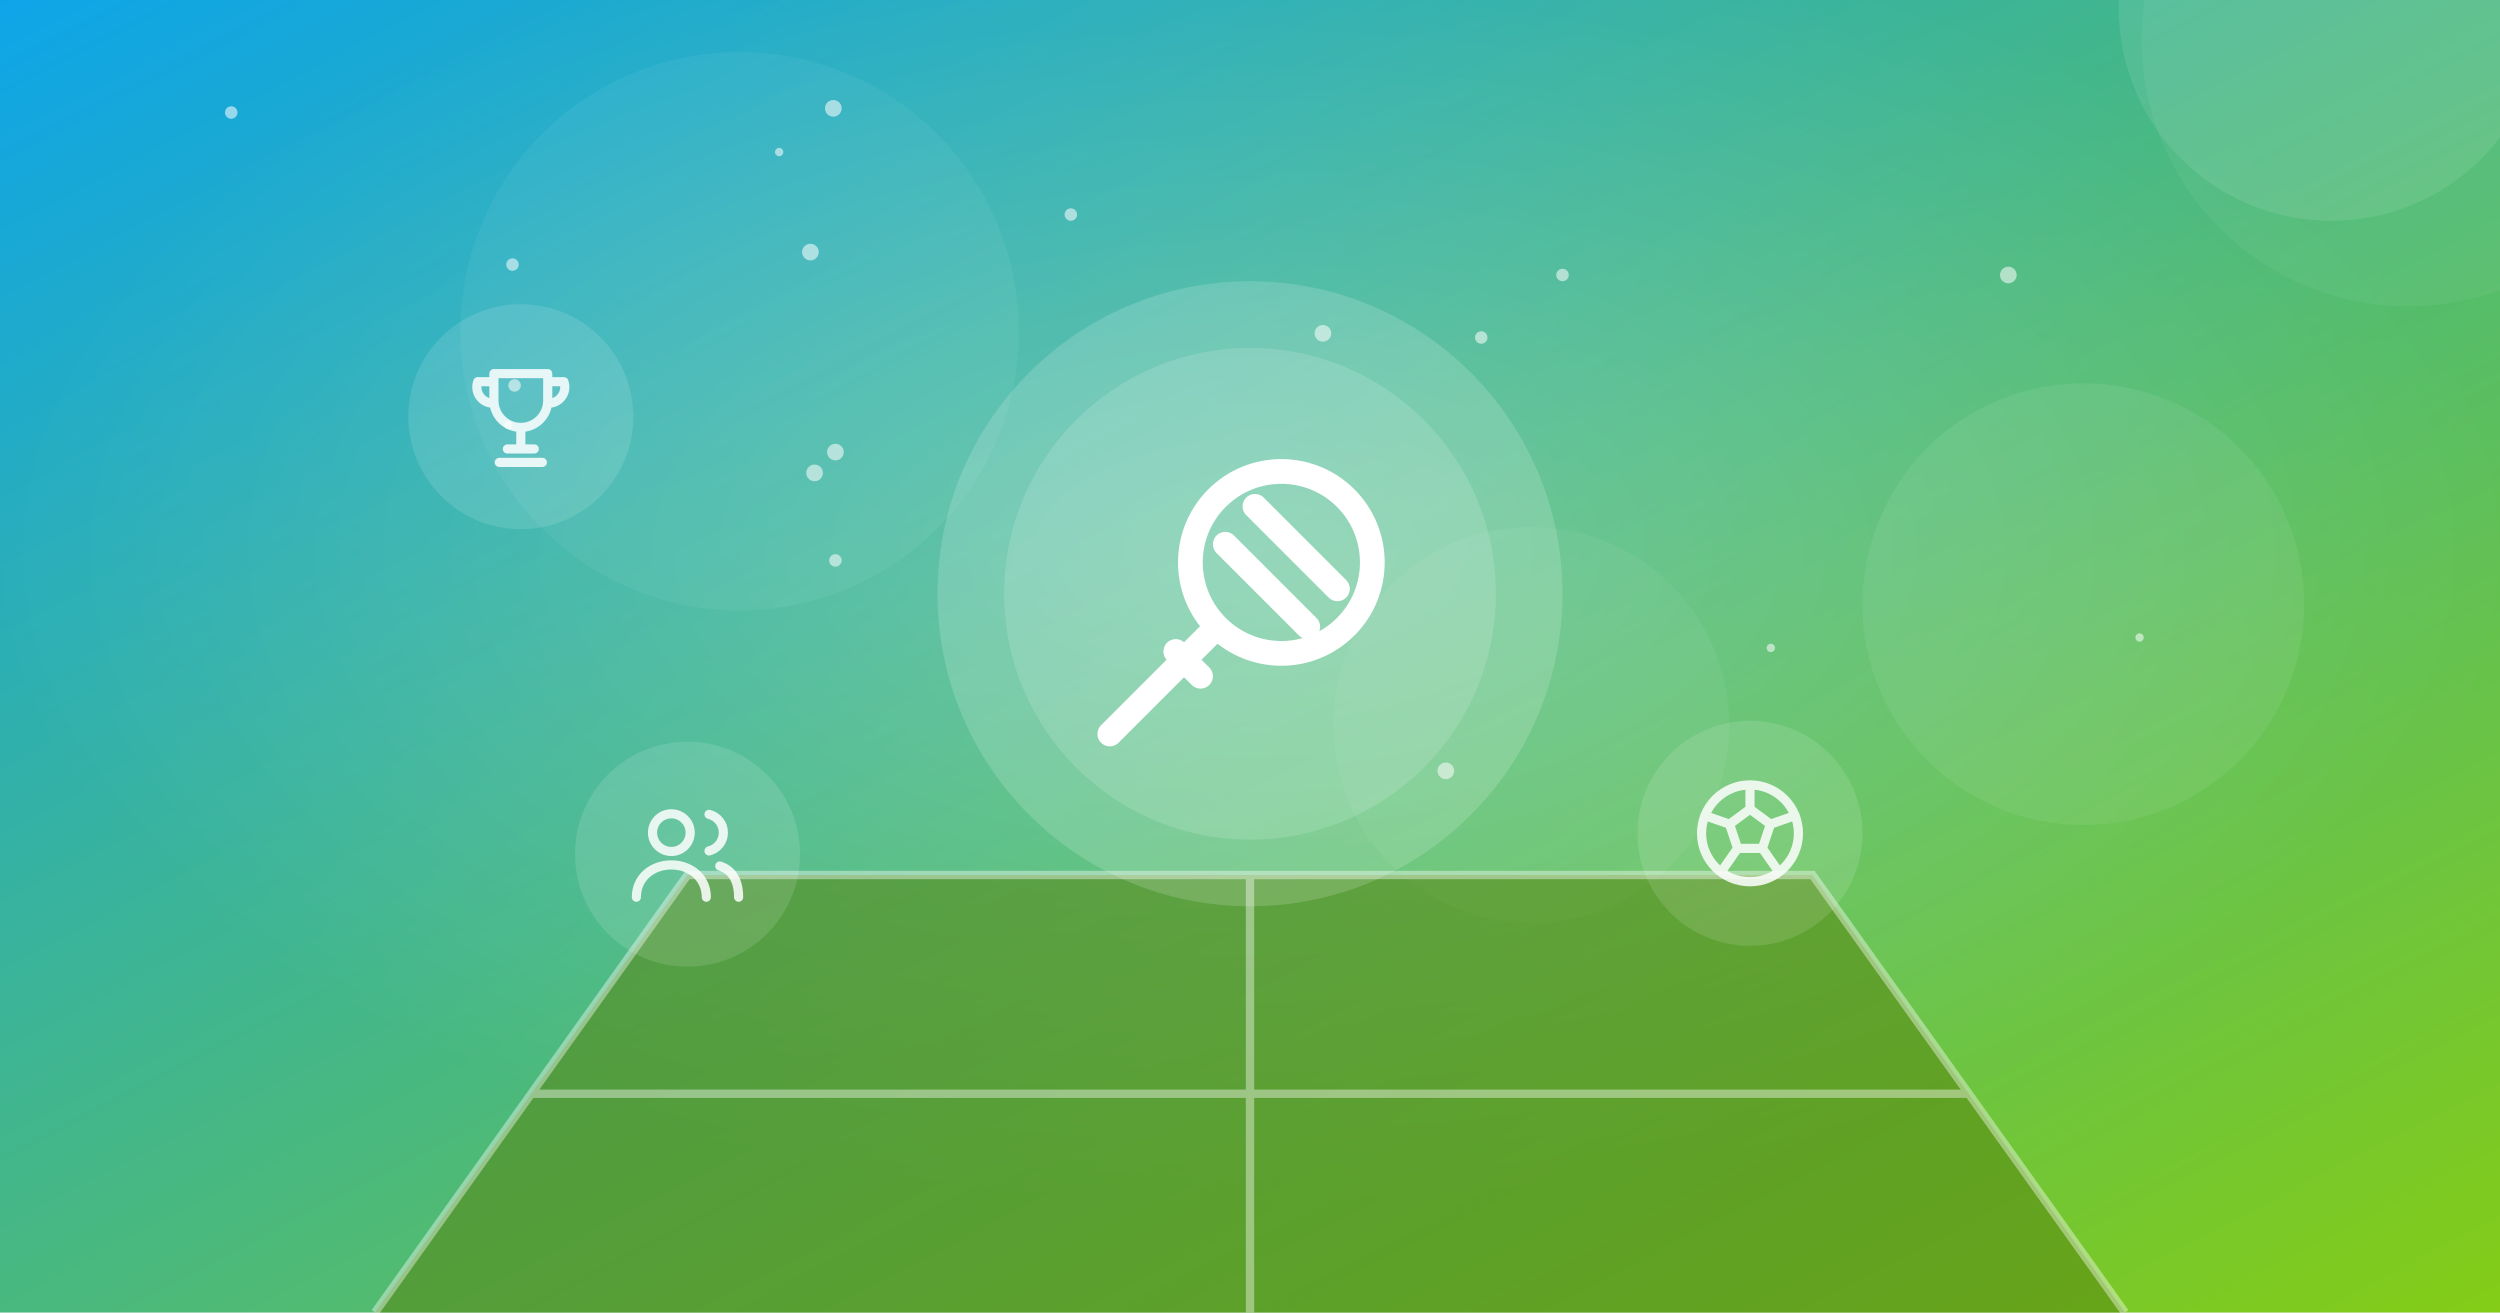
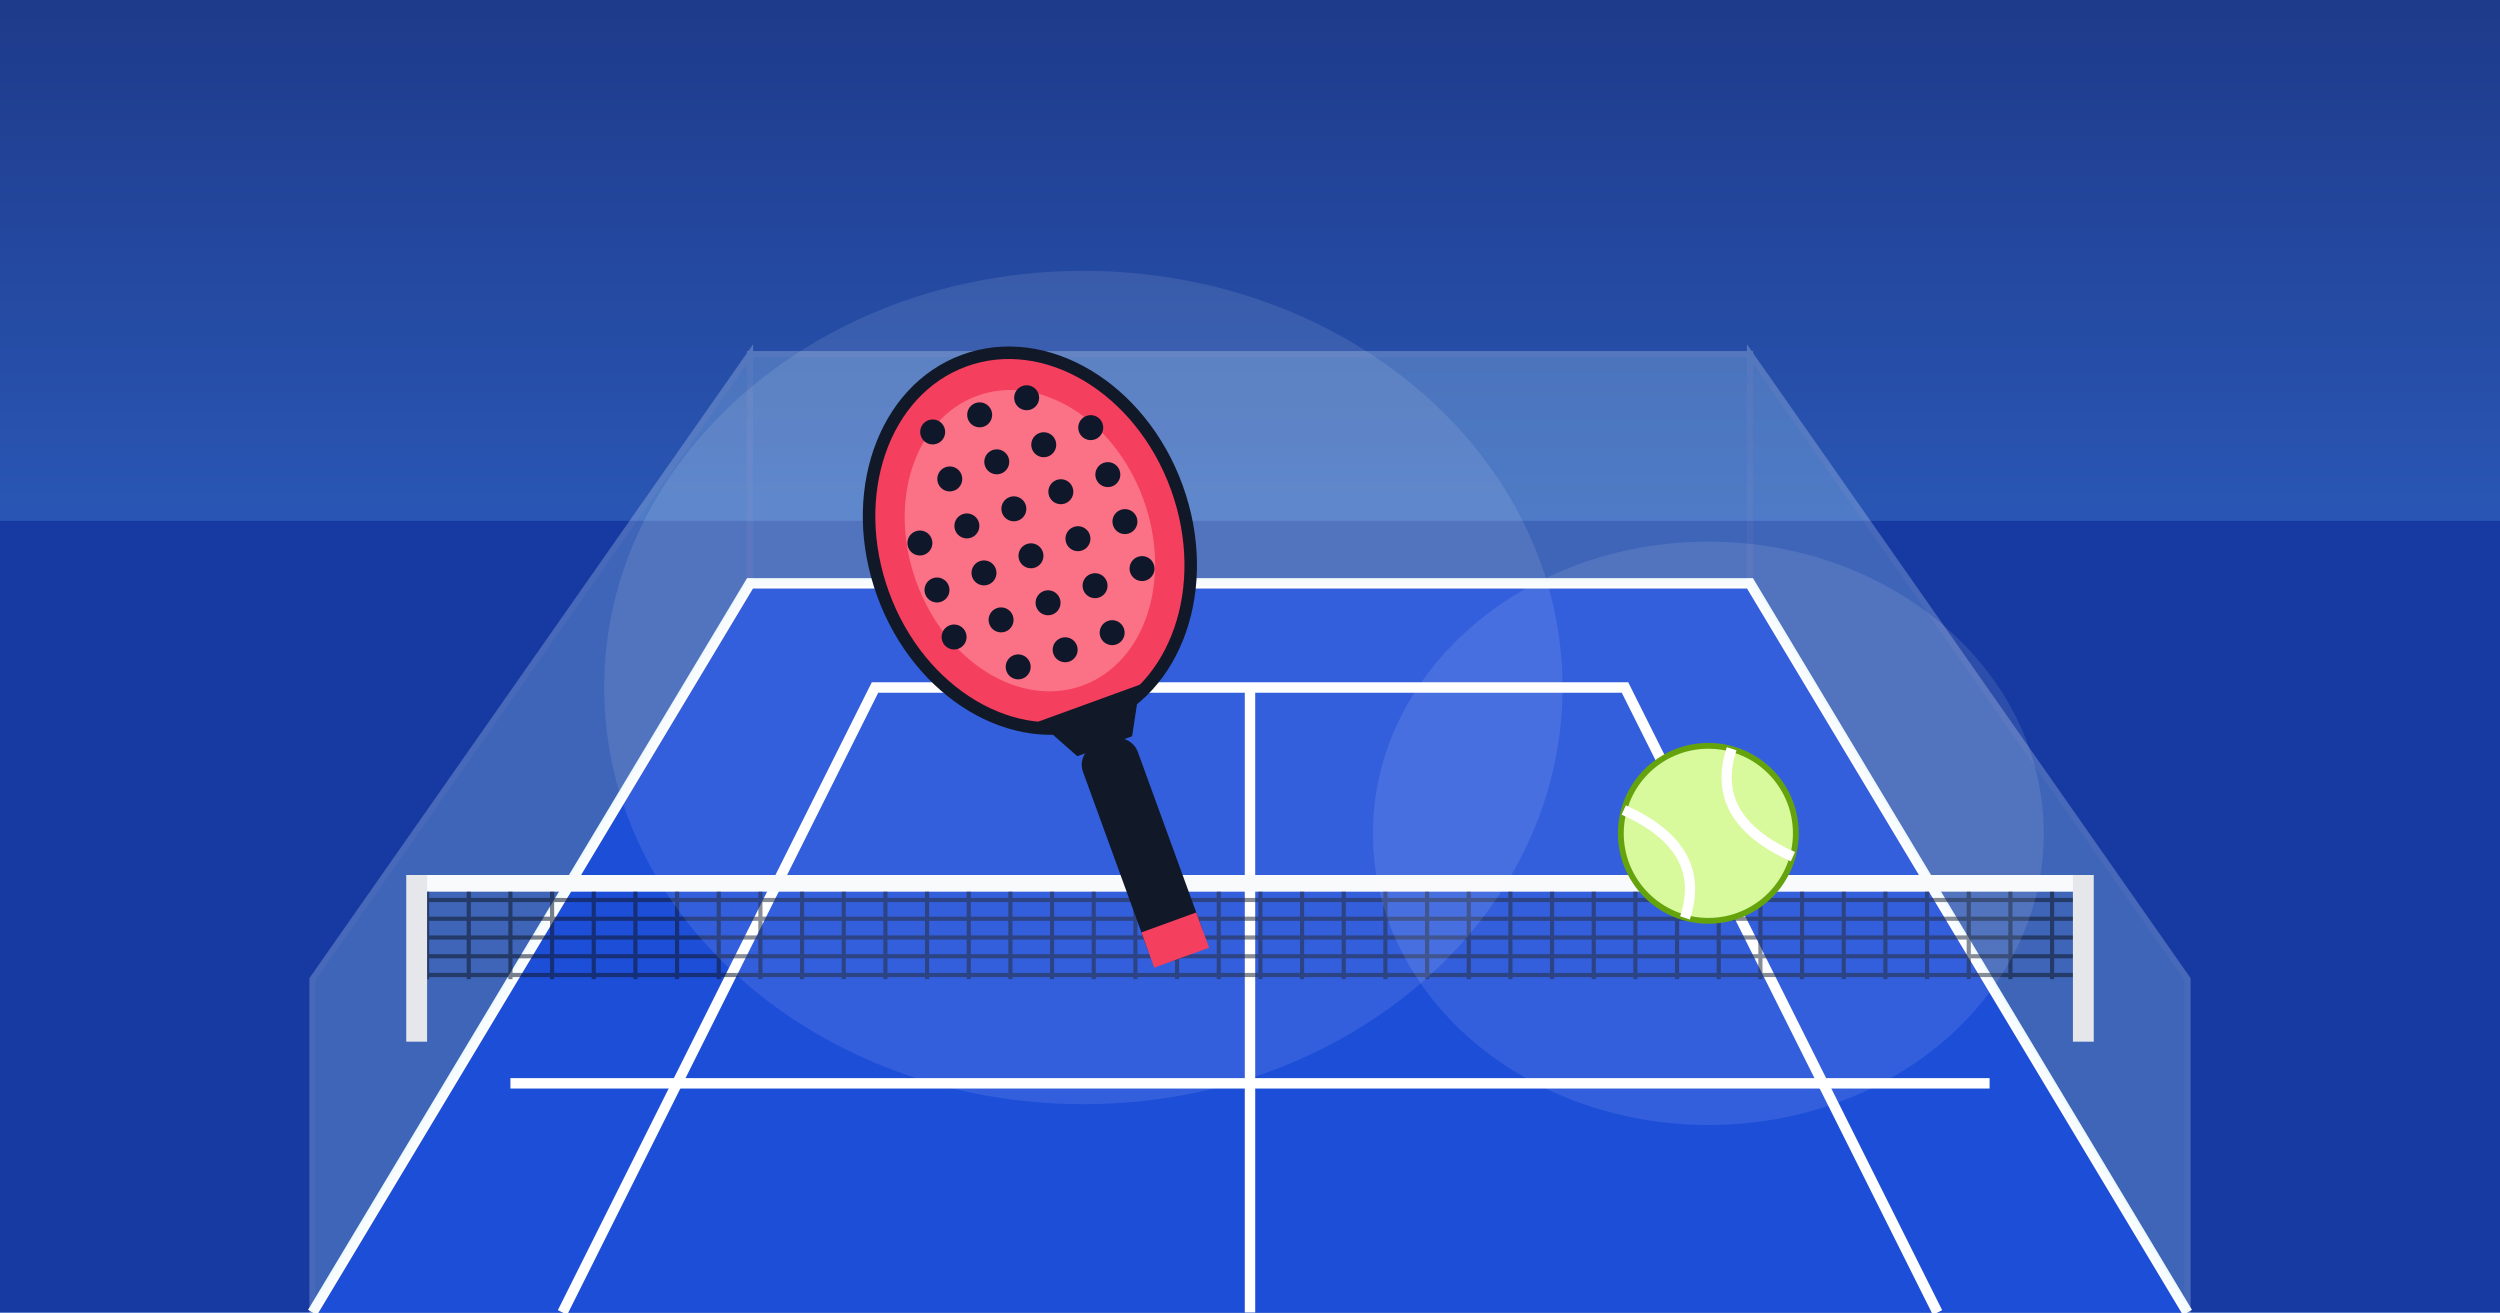
<svg xmlns="http://www.w3.org/2000/svg" viewBox="0 0 1200 630" width="1200" height="630">
  <defs>
-     <linearGradient id="g" x1="0" y1="0" x2="1" y2="1">
-       <stop offset="0" stop-color="#0ea5e9" />
-       <stop offset="1" stop-color="#84cc16" />
+     <linearGradient id="sky" x1="0" y1="0" x2="0" y2="1">
+       <stop offset="0" stop-color="#1e3a8a" />
+       <stop offset="1" stop-color="#3b82f6" />
    </linearGradient>
-     <radialGradient id="l" cx=".5" cy=".42" r=".5">
-       <stop offset="0" stop-color="#fff" stop-opacity=".22" />
-       <stop offset="1" stop-color="#fff" stop-opacity="0" />
-     </radialGradient>
  </defs>
-   <rect width="1200" height="630" fill="url(#g)" />
-   <circle cx="1119" cy="4" r="102" fill="#fff" opacity="0.09" />
-   <circle cx="1000" cy="290" r="106" fill="#fff" opacity="0.07" />
-   <circle cx="735" cy="348" r="95" fill="#fff" opacity="0.05" />
-   <circle cx="355" cy="159" r="134" fill="#fff" opacity="0.05" />
-   <circle cx="1156" cy="19" r="128" fill="#fff" opacity="0.05" />
-   <rect width="1200" height="630" fill="url(#l)" />
-   <path d="M180 630 L330 420 L870 420 L1020 630Z" fill="#56850e" opacity=".55" />
-   <g fill="none" stroke="#fff" stroke-width="4" opacity=".4">
-     <path d="M180 630 L330 420 L870 420 L1020 630" />
-     <line x1="255" y1="525" x2="945" y2="525" />
-     <line x1="600" y1="420" x2="600" y2="630" />
+   <rect width="1200" height="630" fill="url(#sky)" />
+   <rect y="250" width="1200" height="380" fill="#163aa2" />
+   <path d="M150 630 L360 280 H840 L1050 630Z" fill="#1d4ed8" />
+   <g fill="none" stroke="#fff" stroke-width="5">
+     <path d="M150 630 L360 280 H840 L1050 630" />
+     <path d="M270 630 L420 330 H780 L930 630" />
+     <line x1="600" y1="330" x2="600" y2="630" />
+     <line x1="245" y1="520" x2="955" y2="520" />
  </g>
-   <circle cx="389" cy="121" r="4" fill="#fff" opacity=".55" />
-   <circle cx="401" cy="217" r="4" fill="#fff" opacity=".55" />
-   <circle cx="401" cy="269" r="3" fill="#fff" opacity=".55" />
-   <circle cx="1027" cy="306" r="2" fill="#fff" opacity=".55" />
-   <circle cx="750" cy="132" r="3" fill="#fff" opacity=".55" />
-   <circle cx="694" cy="370" r="4" fill="#fff" opacity=".55" />
-   <circle cx="374" cy="73" r="2" fill="#fff" opacity=".55" />
-   <circle cx="635" cy="160" r="4" fill="#fff" opacity=".55" />
-   <circle cx="111" cy="54" r="3" fill="#fff" opacity=".55" />
-   <circle cx="711" cy="162" r="3" fill="#fff" opacity=".55" />
-   <circle cx="400" cy="52" r="4" fill="#fff" opacity=".55" />
-   <circle cx="244" cy="204" r="2" fill="#fff" opacity=".55" />
-   <circle cx="247" cy="185" r="3" fill="#fff" opacity=".55" />
-   <circle cx="246" cy="127" r="3" fill="#fff" opacity=".55" />
-   <circle cx="391" cy="227" r="4" fill="#fff" opacity=".55" />
-   <circle cx="964" cy="132" r="4" fill="#fff" opacity=".55" />
-   <circle cx="514" cy="103" r="3" fill="#fff" opacity=".55" />
-   <circle cx="850" cy="311" r="2" fill="#fff" opacity=".55" />
-   <circle cx="840" cy="400" r="54" fill="#fff" opacity=".12" />
-   <g transform="translate(809.0 369.0) scale(2.583)" fill="none" stroke="#fff" stroke-width="1.7" stroke-linecap="round" stroke-linejoin="round" opacity="0.85">
-     <path d="M12 3a9 9 0 1 0 0 18a9 9 0 1 0 0-18zM12 7.5l3.8 2.8-1.5 4.5H9.7l-1.5-4.5zM12 3v4.5M15.8 10.3l4.6-1.6M14.3 14.8l2.8 4M9.7 14.8l-2.8 4M8.2 10.3 3.6 8.7" />
+   <g fill="#bae6fd" opacity=".25" stroke="#e0f2fe" stroke-width="3">
+     <path d="M150 630 L360 280 V170 L150 470Z" />
+     <path d="M1050 630 L840 280 V170 L1050 470Z" />
+     <rect x="360" y="170" width="480" height="110" />
  </g>
-   <circle cx="250" cy="200" r="54" fill="#fff" opacity=".12" />
-   <g transform="translate(219.0 169.0) scale(2.583)" fill="none" stroke="#fff" stroke-width="1.7" stroke-linecap="round" stroke-linejoin="round" opacity="0.85">
-     <path d="M7 4h10v5a5 5 0 0 1-10 0zM7 5.5H4a3 3 0 0 0 3 4M17 5.5h3a3 3 0 0 1-3 4M12 14v4M8 20.5h8M9.5 18h5" />
+   <rect x="200" y="420" width="800" height="8" fill="#f8fafc" />
+   <g stroke="#0f172a" stroke-width="2" opacity=".55">
+     <line x1="205" y1="428" x2="205" y2="470" />
+     <line x1="225" y1="428" x2="225" y2="470" />
+     <line x1="245" y1="428" x2="245" y2="470" />
+     <line x1="265" y1="428" x2="265" y2="470" />
+     <line x1="285" y1="428" x2="285" y2="470" />
+     <line x1="305" y1="428" x2="305" y2="470" />
+     <line x1="325" y1="428" x2="325" y2="470" />
+     <line x1="345" y1="428" x2="345" y2="470" />
+     <line x1="365" y1="428" x2="365" y2="470" />
+     <line x1="385" y1="428" x2="385" y2="470" />
+     <line x1="405" y1="428" x2="405" y2="470" />
+     <line x1="425" y1="428" x2="425" y2="470" />
+     <line x1="445" y1="428" x2="445" y2="470" />
+     <line x1="465" y1="428" x2="465" y2="470" />
+     <line x1="485" y1="428" x2="485" y2="470" />
+     <line x1="505" y1="428" x2="505" y2="470" />
+     <line x1="525" y1="428" x2="525" y2="470" />
+     <line x1="545" y1="428" x2="545" y2="470" />
+     <line x1="565" y1="428" x2="565" y2="470" />
+     <line x1="585" y1="428" x2="585" y2="470" />
+     <line x1="605" y1="428" x2="605" y2="470" />
+     <line x1="625" y1="428" x2="625" y2="470" />
+     <line x1="645" y1="428" x2="645" y2="470" />
+     <line x1="665" y1="428" x2="665" y2="470" />
+     <line x1="685" y1="428" x2="685" y2="470" />
+     <line x1="705" y1="428" x2="705" y2="470" />
+     <line x1="725" y1="428" x2="725" y2="470" />
+     <line x1="745" y1="428" x2="745" y2="470" />
+     <line x1="765" y1="428" x2="765" y2="470" />
+     <line x1="785" y1="428" x2="785" y2="470" />
+     <line x1="805" y1="428" x2="805" y2="470" />
+     <line x1="825" y1="428" x2="825" y2="470" />
+     <line x1="845" y1="428" x2="845" y2="470" />
+     <line x1="865" y1="428" x2="865" y2="470" />
+     <line x1="885" y1="428" x2="885" y2="470" />
+     <line x1="905" y1="428" x2="905" y2="470" />
+     <line x1="925" y1="428" x2="925" y2="470" />
+     <line x1="945" y1="428" x2="945" y2="470" />
+     <line x1="965" y1="428" x2="965" y2="470" />
+     <line x1="985" y1="428" x2="985" y2="470" />
+     <line x1="200" y1="432" x2="1000" y2="432" />
+     <line x1="200" y1="441" x2="1000" y2="441" />
+     <line x1="200" y1="450" x2="1000" y2="450" />
+     <line x1="200" y1="459" x2="1000" y2="459" />
+     <line x1="200" y1="468" x2="1000" y2="468" />
  </g>
-   <circle cx="330" cy="410" r="54" fill="#fff" opacity=".12" />
-   <g transform="translate(299.0 379.0) scale(2.583)" fill="none" stroke="#fff" stroke-width="1.7" stroke-linecap="round" stroke-linejoin="round" opacity="0.85">
-     <path d="M9 4.5a3.5 3.5 0 1 0 0 7 3.5 3.5 0 0 0 0-7zM2.5 20c0-3.6 2.9-6 6.5-6s6.5 2.4 6.5 6M16 4.6a3.5 3.5 0 0 1 0 6.8M18 14.2c2.2.7 3.5 2.6 3.5 5.8" />
+   <rect x="195" y="420" width="10" height="80" fill="#e5e7eb" />
+   <rect x="995" y="420" width="10" height="80" fill="#e5e7eb" />
+   <ellipse cx="520" cy="330" rx="230" ry="200" fill="#fff" opacity=".10" />
+   <g transform="translate(520.0 330.0) rotate(0) scale(1.000)">
+     <g transform="rotate(-20)">
+       <ellipse cx="0" cy="-75" rx="75" ry="92" fill="#f43f5e" stroke="#111827" stroke-width="6" />
+       <ellipse cx="0" cy="-75" rx="58" ry="74" fill="#fb7185" />
+       <circle cx="-50" cy="-92" r="6" fill="#0f172a" />
+       <circle cx="-50" cy="-68" r="6" fill="#0f172a" />
+       <circle cx="-50" cy="-44" r="6" fill="#0f172a" />
+       <circle cx="-26" cy="-140" r="6" fill="#0f172a" />
+       <circle cx="-26" cy="-116" r="6" fill="#0f172a" />
+       <circle cx="-26" cy="-92" r="6" fill="#0f172a" />
+       <circle cx="-26" cy="-68" r="6" fill="#0f172a" />
+       <circle cx="-26" cy="-44" r="6" fill="#0f172a" />
+       <circle cx="-26" cy="-20" r="6" fill="#0f172a" />
+       <circle cx="-2" cy="-140" r="6" fill="#0f172a" />
+       <circle cx="-2" cy="-116" r="6" fill="#0f172a" />
+       <circle cx="-2" cy="-92" r="6" fill="#0f172a" />
+       <circle cx="-2" cy="-68" r="6" fill="#0f172a" />
+       <circle cx="-2" cy="-44" r="6" fill="#0f172a" />
+       <circle cx="-2" cy="-20" r="6" fill="#0f172a" />
+       <circle cx="22" cy="-140" r="6" fill="#0f172a" />
+       <circle cx="22" cy="-116" r="6" fill="#0f172a" />
+       <circle cx="22" cy="-92" r="6" fill="#0f172a" />
+       <circle cx="22" cy="-68" r="6" fill="#0f172a" />
+       <circle cx="22" cy="-44" r="6" fill="#0f172a" />
+       <circle cx="22" cy="-20" r="6" fill="#0f172a" />
+       <circle cx="46" cy="-116" r="6" fill="#0f172a" />
+       <circle cx="46" cy="-92" r="6" fill="#0f172a" />
+       <circle cx="46" cy="-68" r="6" fill="#0f172a" />
+       <circle cx="46" cy="-44" r="6" fill="#0f172a" />
+       <path d="M-26 8 L-14 30 H14 L26 8Z" fill="#111827" />
+       <rect x="-14" y="28" width="28" height="110" rx="10" fill="#111827" />
+       <rect x="-14" y="120" width="28" height="18" fill="#f43f5e" />
+     </g>
  </g>
-   <circle cx="600" cy="285" r="150" fill="#fff" opacity=".16" />
-   <circle cx="600" cy="285" r="118" fill="#fff" opacity=".14" />
-   <g transform="translate(505.0 190.0) scale(7.917)" fill="none" stroke="#fff" stroke-width="1.5" stroke-linecap="round" stroke-linejoin="round" opacity="1">
-     <path d="M10 14a5.5 5.5 0 1 0 7.8-7.8A5.5 5.5 0 0 0 10 14zM10 14l-6.5 6.5M12.3 6.7l5 5M10.5 9l5 5M7.5 15.5l1.5 1.5" />
+   <ellipse cx="820" cy="400" rx="161.0" ry="140.0" fill="#fff" opacity=".10" />
+   <g transform="translate(820.0 400.0) rotate(0) scale(0.700)">
+     <g transform="scale(1)">
+       <circle r="60" fill="#d9f99d" stroke="#65a30d" stroke-width="4" />
+       <path d="M-58 -16 Q0 10 -16 58 M58 16 Q0 -10 16 -58" fill="none" stroke="#fff" stroke-width="7" />
+     </g>
  </g>
</svg>
